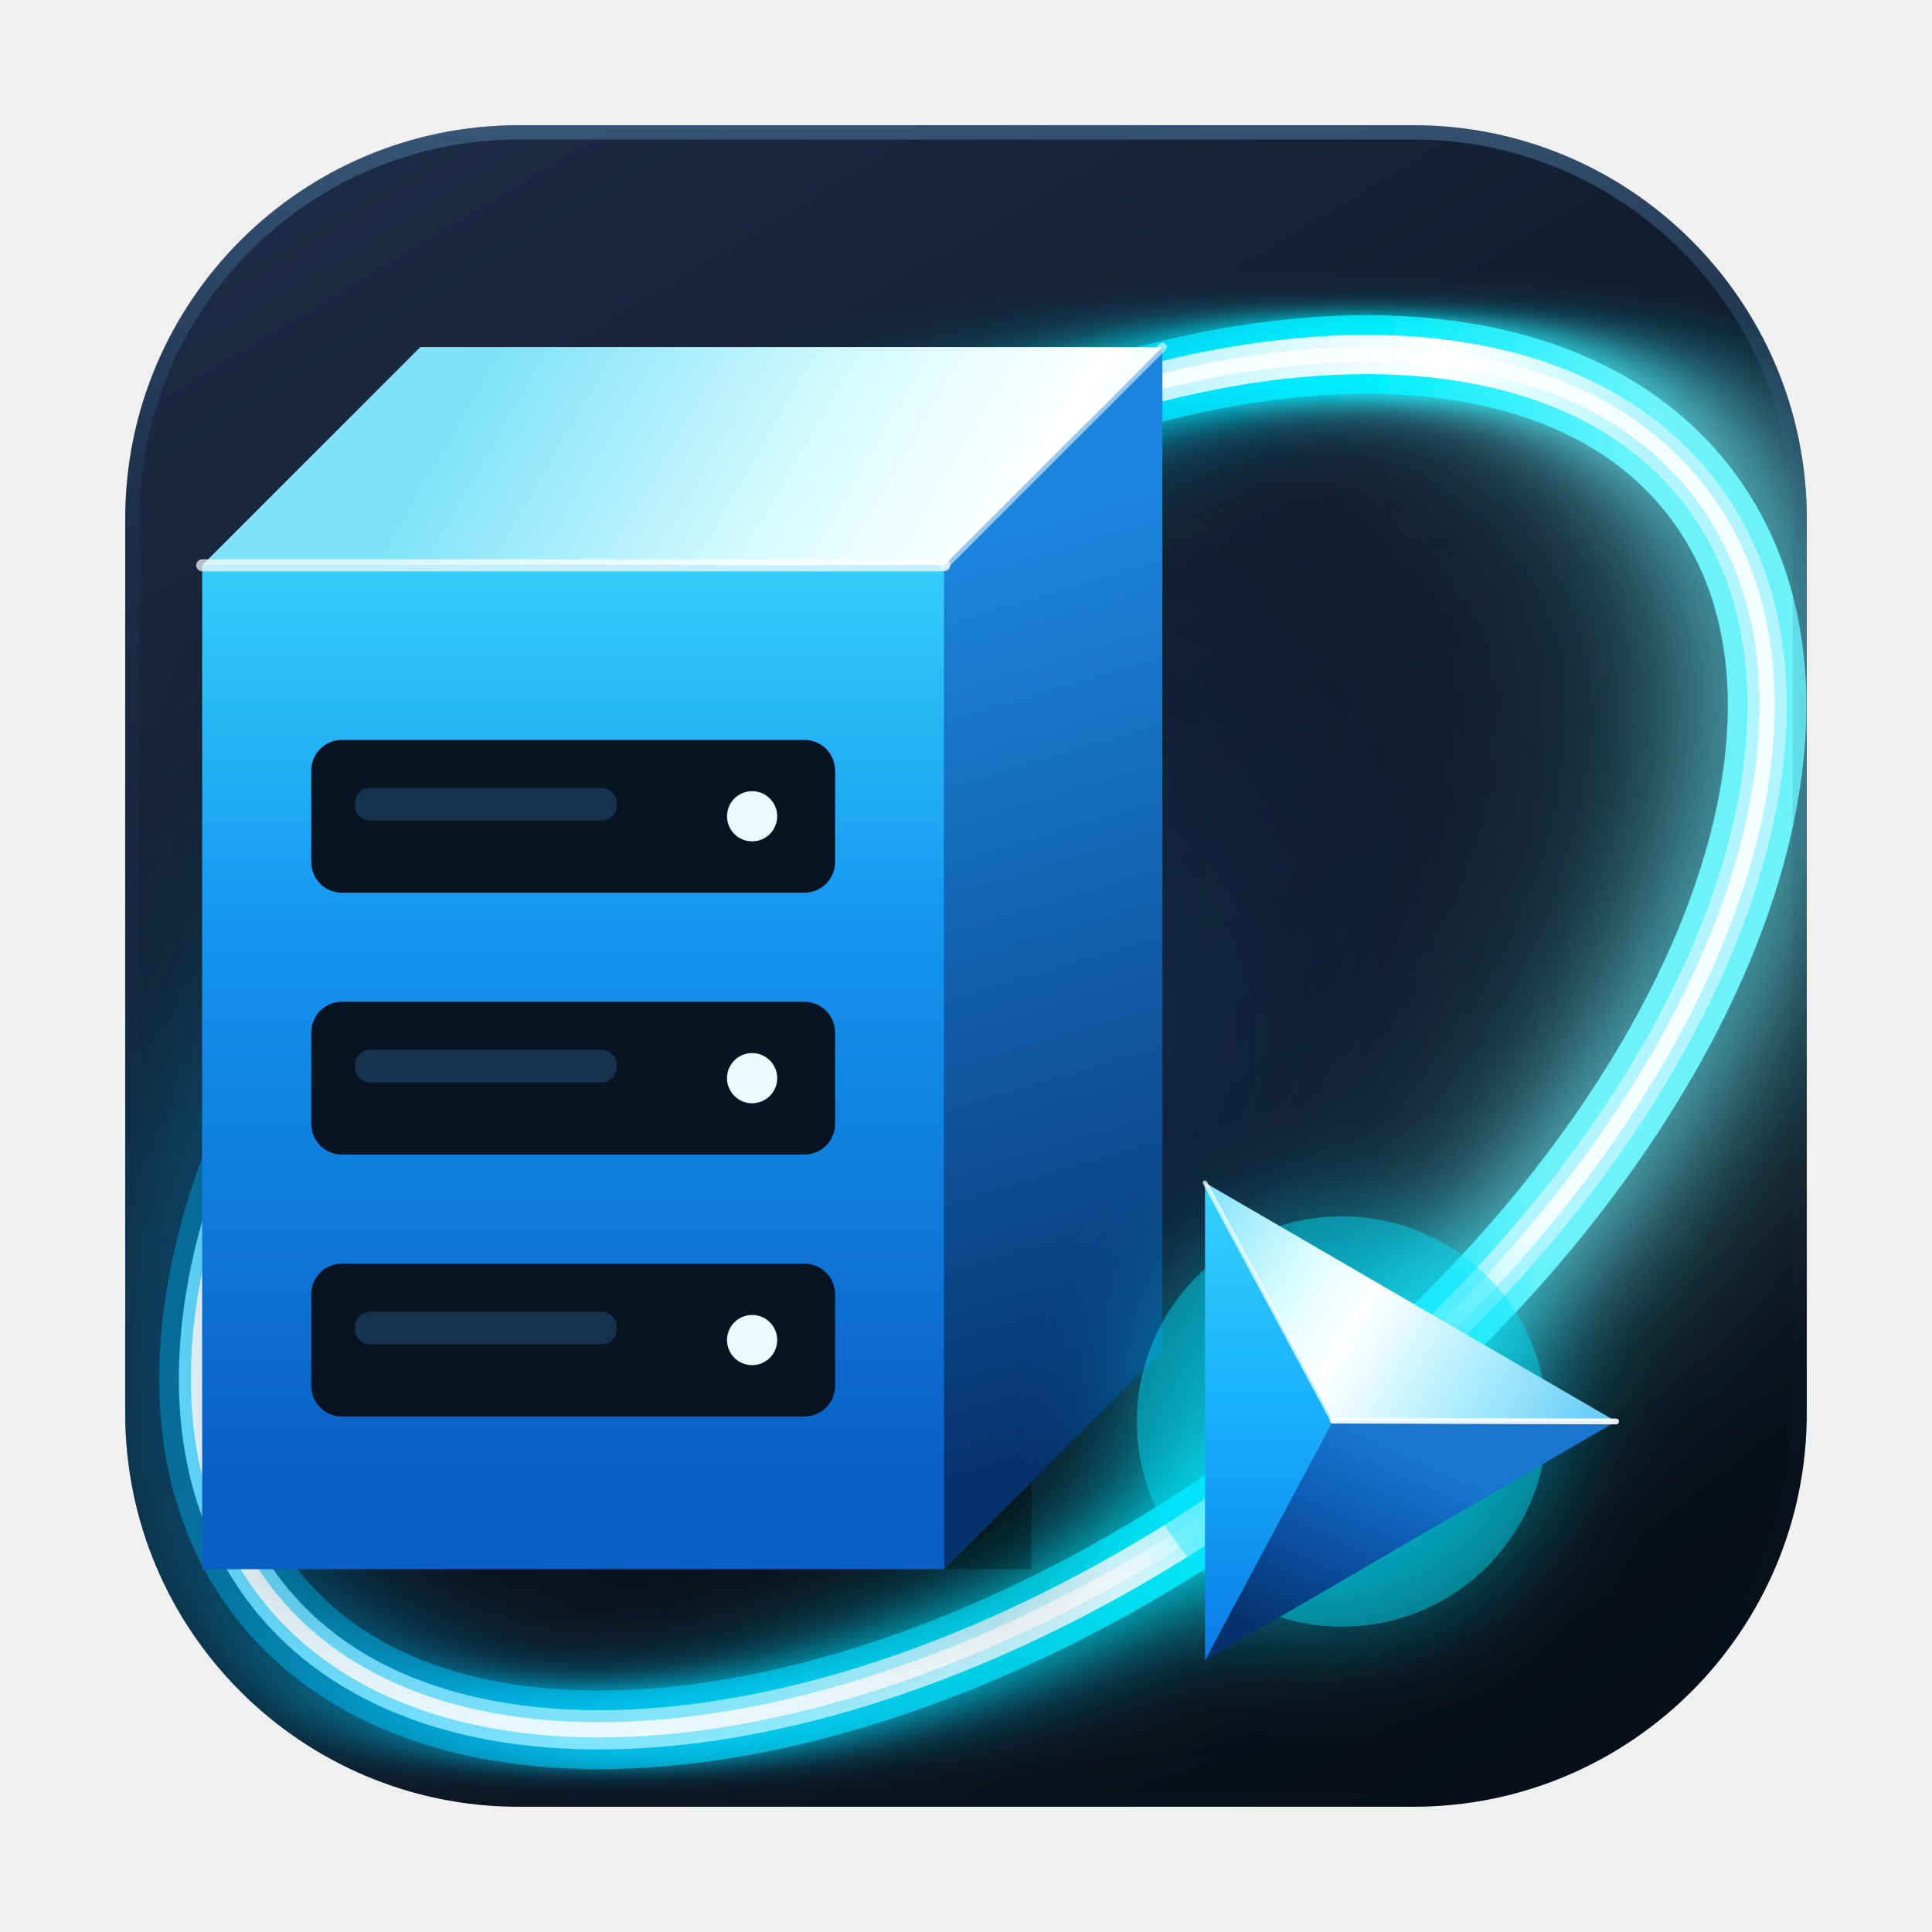
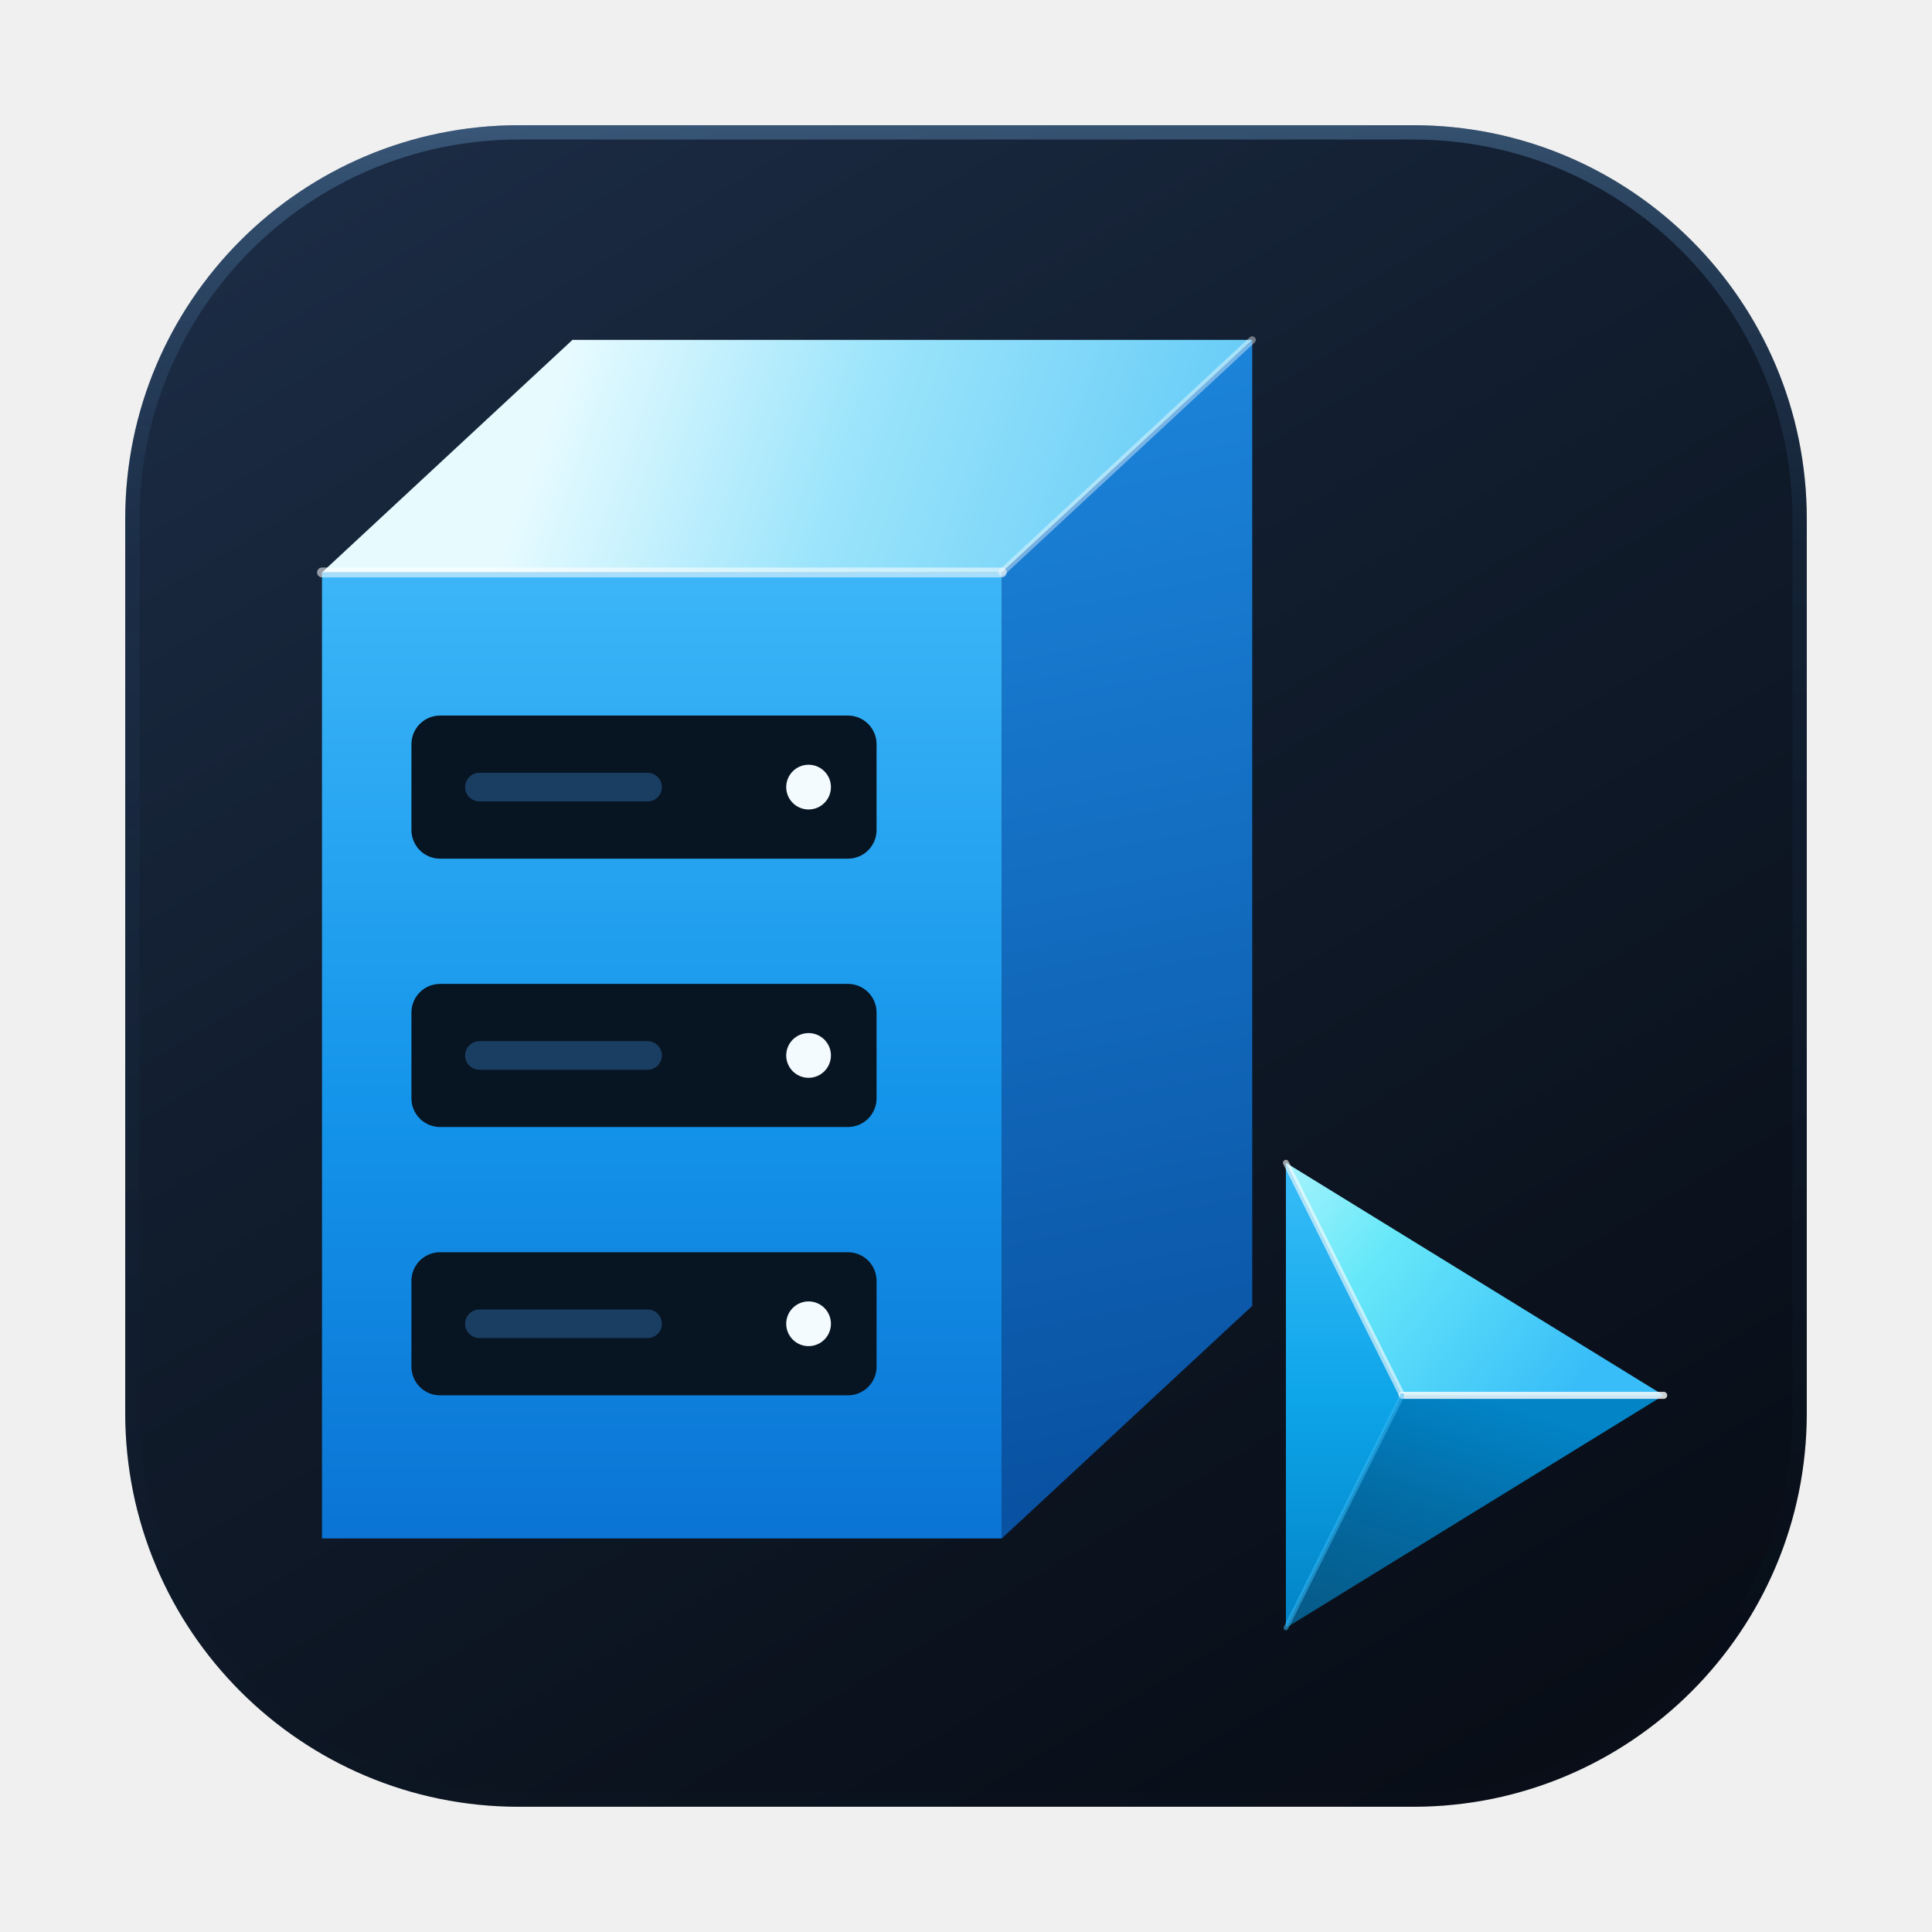
<svg xmlns="http://www.w3.org/2000/svg" viewBox="0 0 108 108">
  <defs>
-     <linearGradient id="logo-bg" x1="20%" y1="0%" x2="80%" y2="100%">
+     <linearGradient id="tile" x1="20%" y1="0%" x2="80%" y2="100%">
      <stop offset="0%" stop-color="#1B2B43" />
      <stop offset="45%" stop-color="#101B2B" />
      <stop offset="100%" stop-color="#080D16" />
    </linearGradient>
-     <linearGradient id="squircle-rim" x1="0%" y1="0%" x2="0%" y2="100%">
+     <linearGradient id="rim" x1="0%" y1="0%" x2="0%" y2="100%">
      <stop offset="0%" stop-color="#70A8DB" stop-opacity="0.35" />
      <stop offset="25%" stop-color="#2D527C" stop-opacity="0.15" />
      <stop offset="100%" stop-color="#0E1E33" stop-opacity="0.05" />
    </linearGradient>
-     <radialGradient id="ambient-bloom" cx="52%" cy="54%" r="48%">
-       <stop offset="0%" stop-color="#1E6CB5" stop-opacity="0.32" />
-       <stop offset="50%" stop-color="#103E70" stop-opacity="0.12" />
-       <stop offset="100%" stop-color="#080D16" stop-opacity="0" />
-     </radialGradient>
-     <linearGradient id="prism-top" x1="33.3" y1="25.1" x2="82.9" y2="53.9" gradientUnits="userSpaceOnUse">
-       <stop offset="0%" stop-color="#80E2F8" />
-       <stop offset="26%" stop-color="#D8FBFF" />
-       <stop offset="42%" stop-color="#FFFFFF" />
-       <stop offset="68%" stop-color="#B2EEFF" />
-       <stop offset="100%" stop-color="#60C8F6" />
+     <linearGradient id="top" x1="32" y1="19" x2="70" y2="32" gradientUnits="userSpaceOnUse">
+       <stop offset="0%" stop-color="#E7FBFF" />
+       <stop offset="42%" stop-color="#9BE4FB" />
+       <stop offset="100%" stop-color="#5EC8F6" />
    </linearGradient>
-     <linearGradient id="prism-spine" x1="33.3" y1="25.1" x2="33.3" y2="82.7" gradientUnits="userSpaceOnUse">
-       <stop offset="0%" stop-color="#34D2FB" />
-       <stop offset="45%" stop-color="#19B2FD" />
-       <stop offset="100%" stop-color="#097CE8" />
+     <linearGradient id="front" x1="37" y1="32" x2="37" y2="86" gradientUnits="userSpaceOnUse">
+       <stop offset="0%" stop-color="#3CB6F8" />
+       <stop offset="55%" stop-color="#1494EA" />
+       <stop offset="100%" stop-color="#0B74D4" />
    </linearGradient>
-     <linearGradient id="prism-bottom" x1="48.7" y1="53.8" x2="38" y2="78" gradientUnits="userSpaceOnUse">
-       <stop offset="0%" stop-color="#1876D0" />
-       <stop offset="35%" stop-color="#0F5EB8" />
-       <stop offset="70%" stop-color="#094590" />
-       <stop offset="100%" stop-color="#06326E" />
+     <linearGradient id="side" x1="56" y1="19" x2="70" y2="86" gradientUnits="userSpaceOnUse">
+       <stop offset="0%" stop-color="#1C86DC" />
+       <stop offset="100%" stop-color="#084E9E" />
    </linearGradient>
-     <linearGradient id="server-front" x1="22" y1="34" x2="22" y2="78" gradientUnits="userSpaceOnUse">
-       <stop offset="0%" stop-color="#3AD4FB" />
-       <stop offset="42%" stop-color="#1496F0" />
-       <stop offset="100%" stop-color="#0A5EC4" />
+     <linearGradient id="facet-top" x1="0%" y1="0%" x2="100%" y2="50%">
+       <stop offset="0%" stop-color="#A5F3FC" />
+       <stop offset="35%" stop-color="#67E8F9" />
+       <stop offset="100%" stop-color="#38BDF8" />
    </linearGradient>
-     <linearGradient id="server-side" x1="56" y1="34" x2="68" y2="74" gradientUnits="userSpaceOnUse">
-       <stop offset="0%" stop-color="#1C86E0" />
-       <stop offset="100%" stop-color="#06326E" />
+     <linearGradient id="facet-spine" x1="0%" y1="0%" x2="0%" y2="100%">
+       <stop offset="0%" stop-color="#38BDF8" />
+       <stop offset="50%" stop-color="#0EA5E9" />
+       <stop offset="100%" stop-color="#0284C7" />
    </linearGradient>
-     <linearGradient id="ring-glow-grad" x1="30" y1="30" x2="75" y2="75" gradientUnits="userSpaceOnUse">
-       <stop offset="0%" stop-color="#00A2E8" stop-opacity="0.45" />
-       <stop offset="40%" stop-color="#00D2FF" stop-opacity="0.6" />
-       <stop offset="80%" stop-color="#00F0FF" stop-opacity="0.9" />
-       <stop offset="100%" stop-color="#6DF7FF" stop-opacity="0.95" />
+     <linearGradient id="facet-bot" x1="50%" y1="0%" x2="0%" y2="100%">
+       <stop offset="0%" stop-color="#0284C7" />
+       <stop offset="50%" stop-color="#0369A1" />
+       <stop offset="100%" stop-color="#075985" />
    </linearGradient>
-     <linearGradient id="ring-core-grad" x1="30" y1="30" x2="75" y2="75" gradientUnits="userSpaceOnUse">
-       <stop offset="0%" stop-color="#5CD7FF" />
-       <stop offset="50%" stop-color="#8EECFF" />
-       <stop offset="85%" stop-color="#FFFFFF" />
-       <stop offset="100%" stop-color="#B2F5FF" />
-     </linearGradient>
-     <filter id="neon-glow" x="-40%" y="-40%" width="180%" height="180%">
-       <feGaussianBlur stdDeviation="2.2" result="blur1" />
-       <feGaussianBlur stdDeviation="4.5" result="blur2" />
-       <feMerge>
-         <feMergeNode in="blur2" />
-         <feMergeNode in="blur1" />
-         <feMergeNode in="SourceGraphic" />
-       </feMerge>
-     </filter>
-     <filter id="node-glow" x="-80%" y="-80%" width="260%" height="260%">
-       <feGaussianBlur stdDeviation="2.4" result="glow" />
-       <feMerge>
-         <feMergeNode in="glow" />
-         <feMergeNode in="SourceGraphic" />
-       </feMerge>
-     </filter>
    <clipPath id="tile-clip">
      <rect x="7" y="7" width="94" height="94" rx="22" />
    </clipPath>
  </defs>
  <g clip-path="url(#tile-clip)">
-     <rect x="7" y="7" width="94" height="94" rx="22" fill="url(#logo-bg)" />
-     <rect x="7" y="7" width="94" height="94" rx="22" fill="url(#ambient-bloom)" />
-     <g transform="translate(54 56) scale(1.22) translate(-54 -56)">
-       <g transform="rotate(-37.46 54.77 57.85)">
-         <ellipse cx="54.77" cy="57.85" rx="41.41" ry="23.85" fill="none" stroke="url(#ring-glow-grad)" stroke-width="3.6" filter="url(#neon-glow)" />
-         <ellipse cx="54.77" cy="57.85" rx="41.41" ry="23.85" fill="none" stroke="url(#ring-core-grad)" stroke-width="1.8" />
-         <ellipse cx="54.77" cy="57.85" rx="41.41" ry="23.85" fill="none" stroke="#FFFFFF" stroke-width="0.7" stroke-opacity="0.85" />
-       </g>
-       <polygon points="23,40 57,40 57,82 23,82" fill="#000000" fill-opacity="0.28" filter="url(#neon-glow)" />
-       <polygon points="53,36 63,26 63,72 53,82" fill="url(#server-side)" />
-       <polygon points="19,36 29,26 63,26 53,36" fill="url(#prism-top)" />
-       <polygon points="19,36 53,36 53,82 19,82" fill="url(#server-front)" />
-       <line x1="19" y1="36" x2="53" y2="36" stroke="#FFFFFF" stroke-width="0.55" stroke-opacity="0.7" stroke-linecap="round" />
-       <line x1="53" y1="36" x2="63" y2="26" stroke="#FFFFFF" stroke-width="0.4" stroke-opacity="0.55" stroke-linecap="round" />
-       <g fill="#071422">
-         <rect x="24" y="44" width="24" height="7" rx="1.4" />
-         <rect x="24" y="56" width="24" height="7" rx="1.4" />
-         <rect x="24" y="68" width="24" height="7" rx="1.4" />
-       </g>
-       <g fill="#16324F">
-         <rect x="26" y="46.2" width="12" height="1.5" rx="0.7" />
-         <rect x="26" y="58.2" width="12" height="1.5" rx="0.7" />
-         <rect x="26" y="70.2" width="12" height="1.5" rx="0.7" />
-       </g>
-       <g fill="#E9FBFF">
-         <circle cx="44.2" cy="47.5" r="1.15" />
-         <circle cx="44.2" cy="59.5" r="1.15" />
-         <circle cx="44.2" cy="71.5" r="1.15" />
-       </g>
-       <circle cx="71.23" cy="75.23" r="9.4" fill="#00E5FF" fill-opacity="0.42" filter="url(#node-glow)" />
-       <g transform="translate(71.23 75.23) scale(0.38) translate(-49.85 -53.89)">
-         <polygon points="48.73,53.79 82.90,53.89 33.33,82.69" fill="url(#prism-bottom)" />
-         <polygon points="33.33,25.10 48.73,53.79 33.33,82.69" fill="url(#prism-spine)" />
-         <polygon points="33.33,25.10 82.90,53.89 48.73,53.79" fill="url(#prism-top)" />
-         <line x1="48.73" y1="53.79" x2="82.90" y2="53.89" stroke="#FFFFFF" stroke-width="0.7" stroke-opacity="0.9" stroke-linecap="round" />
-         <line x1="33.33" y1="25.10" x2="48.73" y2="53.79" stroke="#FFFFFF" stroke-width="0.55" stroke-opacity="0.7" stroke-linecap="round" />
-       </g>
+     <rect x="7" y="7" width="94" height="94" rx="22" fill="url(#tile)" />
+     <polygon points="56,32 70,19 70,73 56,86" fill="url(#side)" />
+     <polygon points="18,32 32,19 70,19 56,32" fill="url(#top)" />
+     <polygon points="18,32 56,32 56,86 18,86" fill="url(#front)" />
+     <line x1="18" y1="32" x2="56" y2="32" stroke="#FFFFFF" stroke-width="0.55" stroke-opacity="0.55" stroke-linecap="round" />
+     <line x1="56" y1="32" x2="70" y2="19" stroke="#FFFFFF" stroke-width="0.4" stroke-opacity="0.4" stroke-linecap="round" />
+     <g fill="#071422">
+       <rect x="23" y="40" width="26" height="8" rx="1.6" />
+       <rect x="23" y="55" width="26" height="8" rx="1.6" />
+       <rect x="23" y="70" width="26" height="8" rx="1.6" />
+     </g>
+     <g fill="#1A3E62">
+       <rect x="26" y="43.2" width="11" height="1.6" rx="0.8" />
+       <rect x="26" y="58.2" width="11" height="1.6" rx="0.8" />
+       <rect x="26" y="73.2" width="11" height="1.6" rx="0.8" />
+     </g>
+     <g fill="#F4FBFF">
+       <circle cx="45.2" cy="44" r="1.25" />
+       <circle cx="45.2" cy="59" r="1.25" />
+       <circle cx="45.2" cy="74" r="1.25" />
+     </g>
+     <g transform="translate(93 78) scale(0.032995) translate(-903 -512)">
+       <polygon points="460,512 903,512 263,906" fill="url(#facet-bot)" />
+       <polygon points="263,118 460,512 263,906" fill="url(#facet-spine)" />
+       <polygon points="263,118 903,512 460,512" fill="url(#facet-top)" />
+       <line x1="460" y1="512" x2="903" y2="512" stroke="#FFFFFF" stroke-opacity="0.8" stroke-width="12" stroke-linecap="round" />
+       <line x1="263" y1="118" x2="460" y2="512" stroke="#FFFFFF" stroke-opacity="0.6" stroke-width="10" stroke-linecap="round" />
+       <line x1="263" y1="906" x2="460" y2="512" stroke="#38BDF8" stroke-opacity="0.5" stroke-width="8" stroke-linecap="round" />
    </g>
  </g>
-   <rect x="7.4" y="7.4" width="93.2" height="93.2" rx="21.6" fill="none" stroke="url(#squircle-rim)" stroke-width="0.8" />
+   <rect x="7.4" y="7.4" width="93.2" height="93.2" rx="21.6" fill="none" stroke="url(#rim)" stroke-width="0.8" />
</svg>
